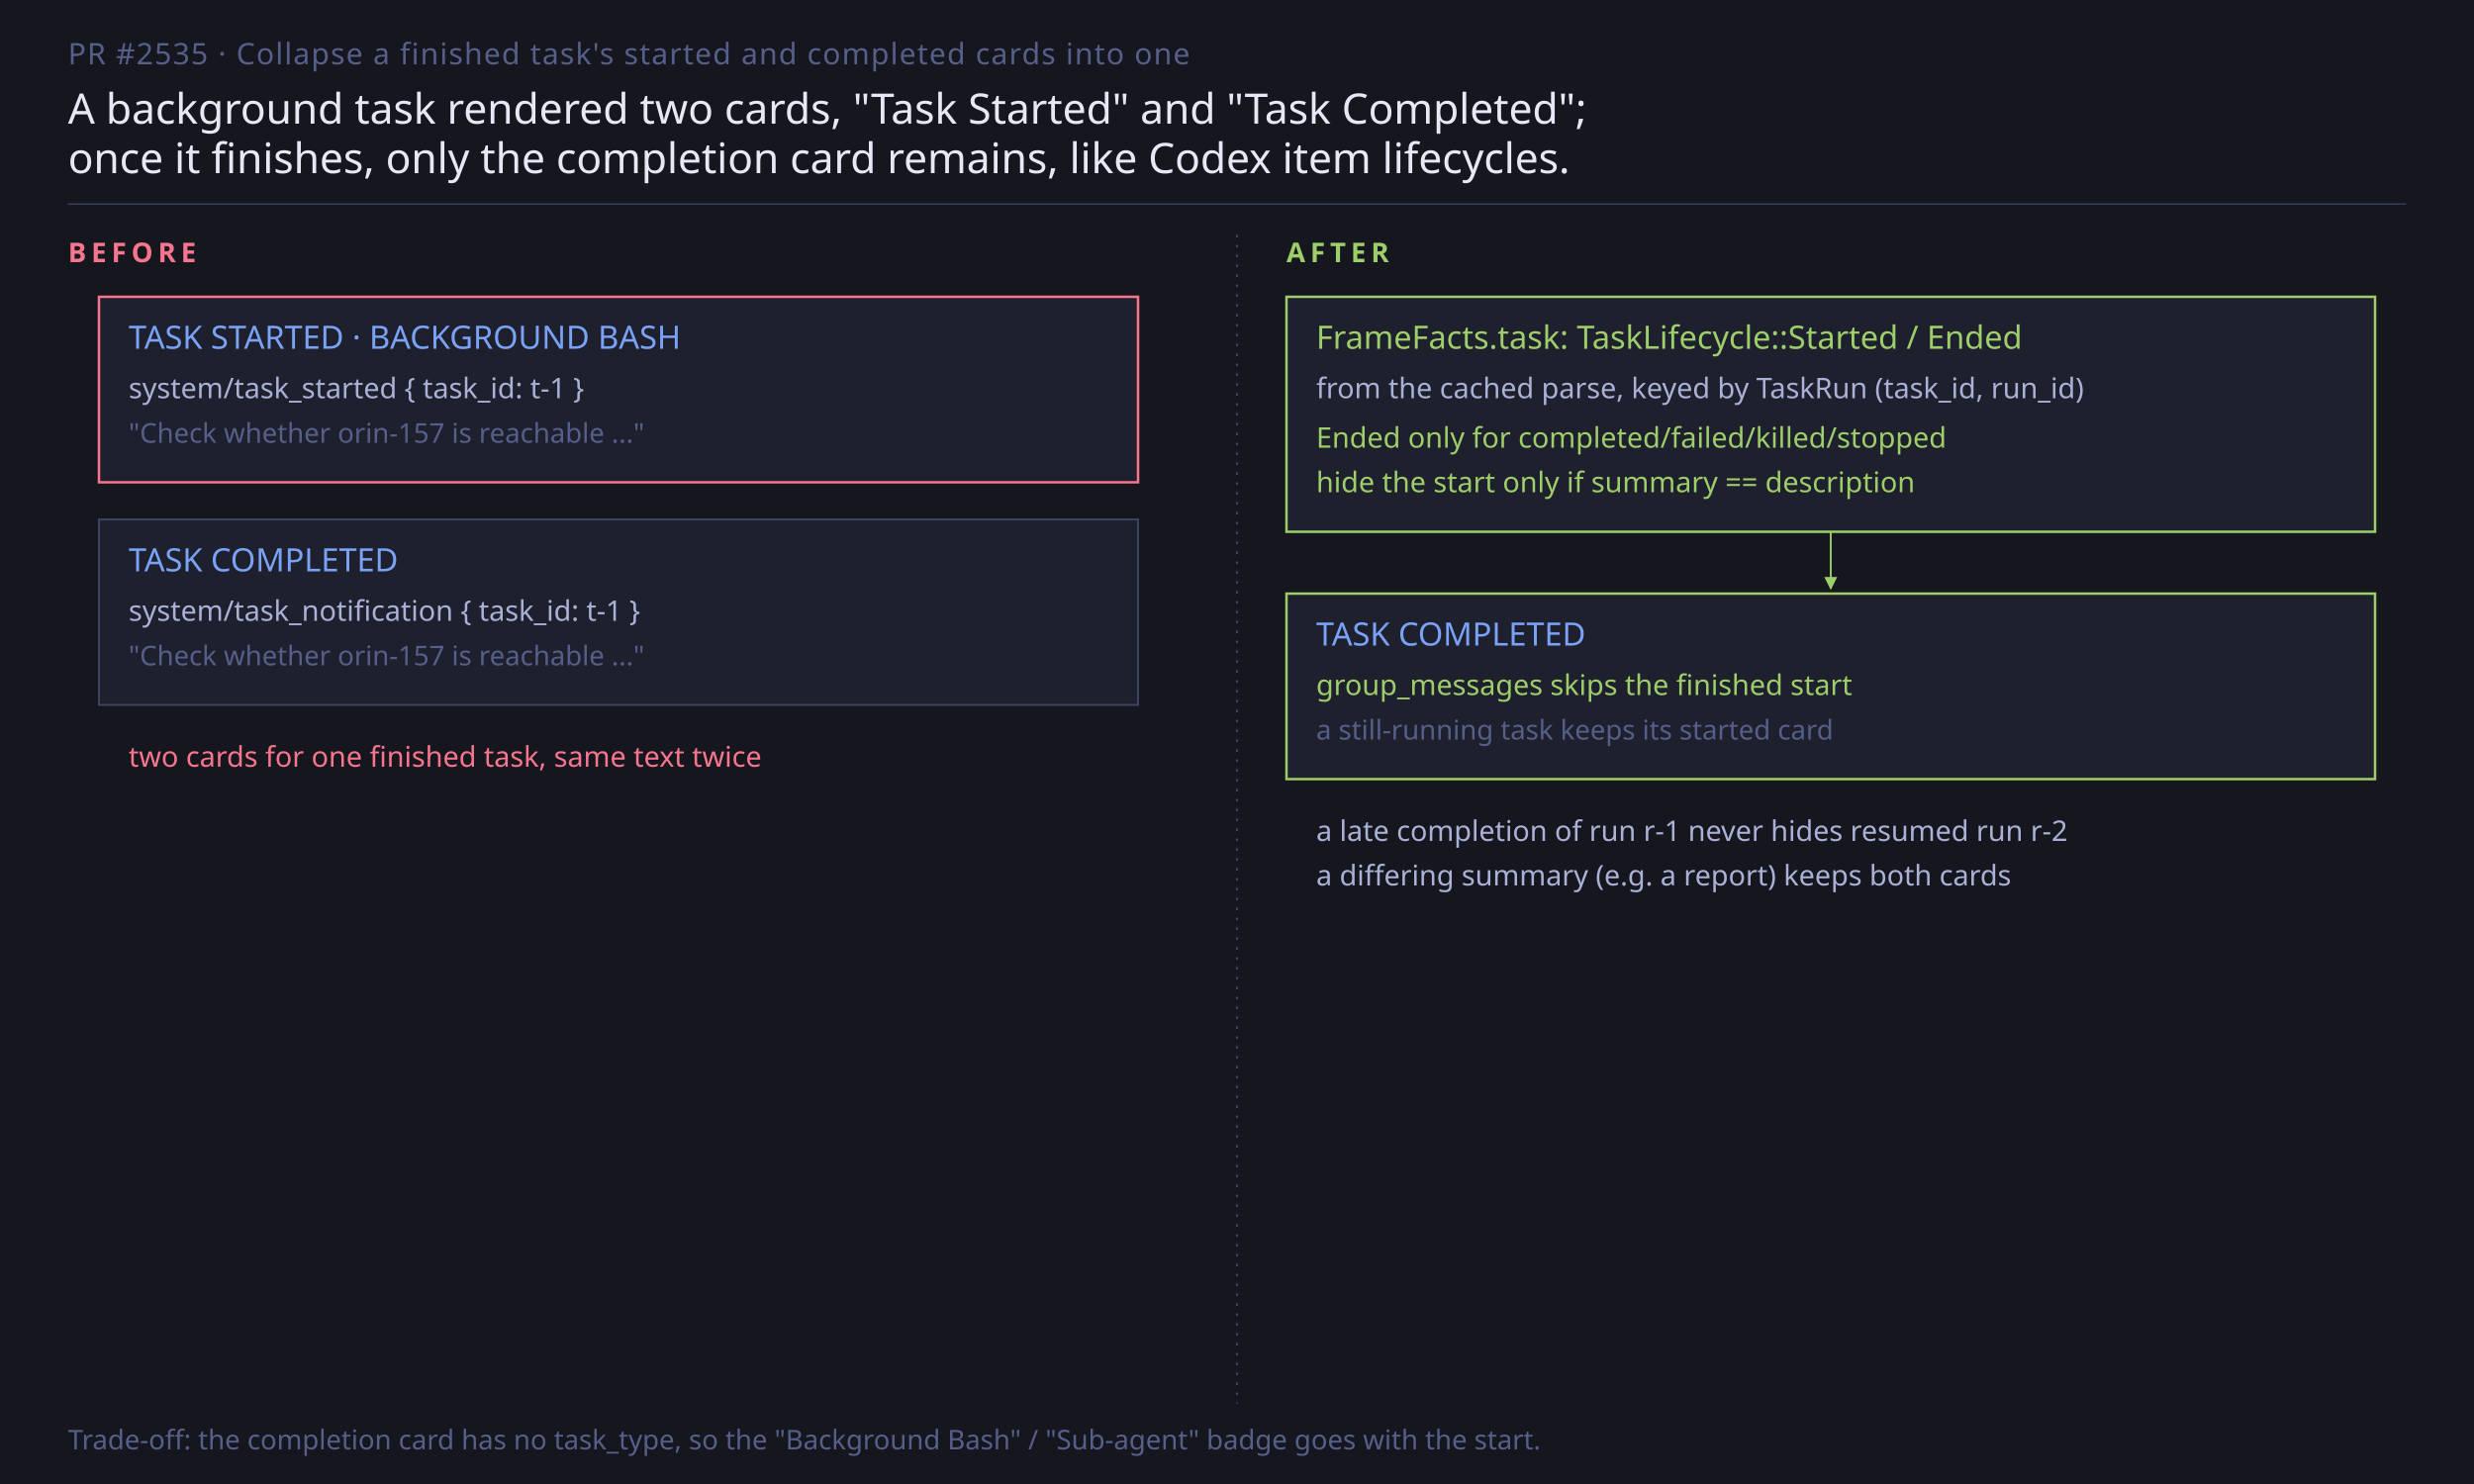
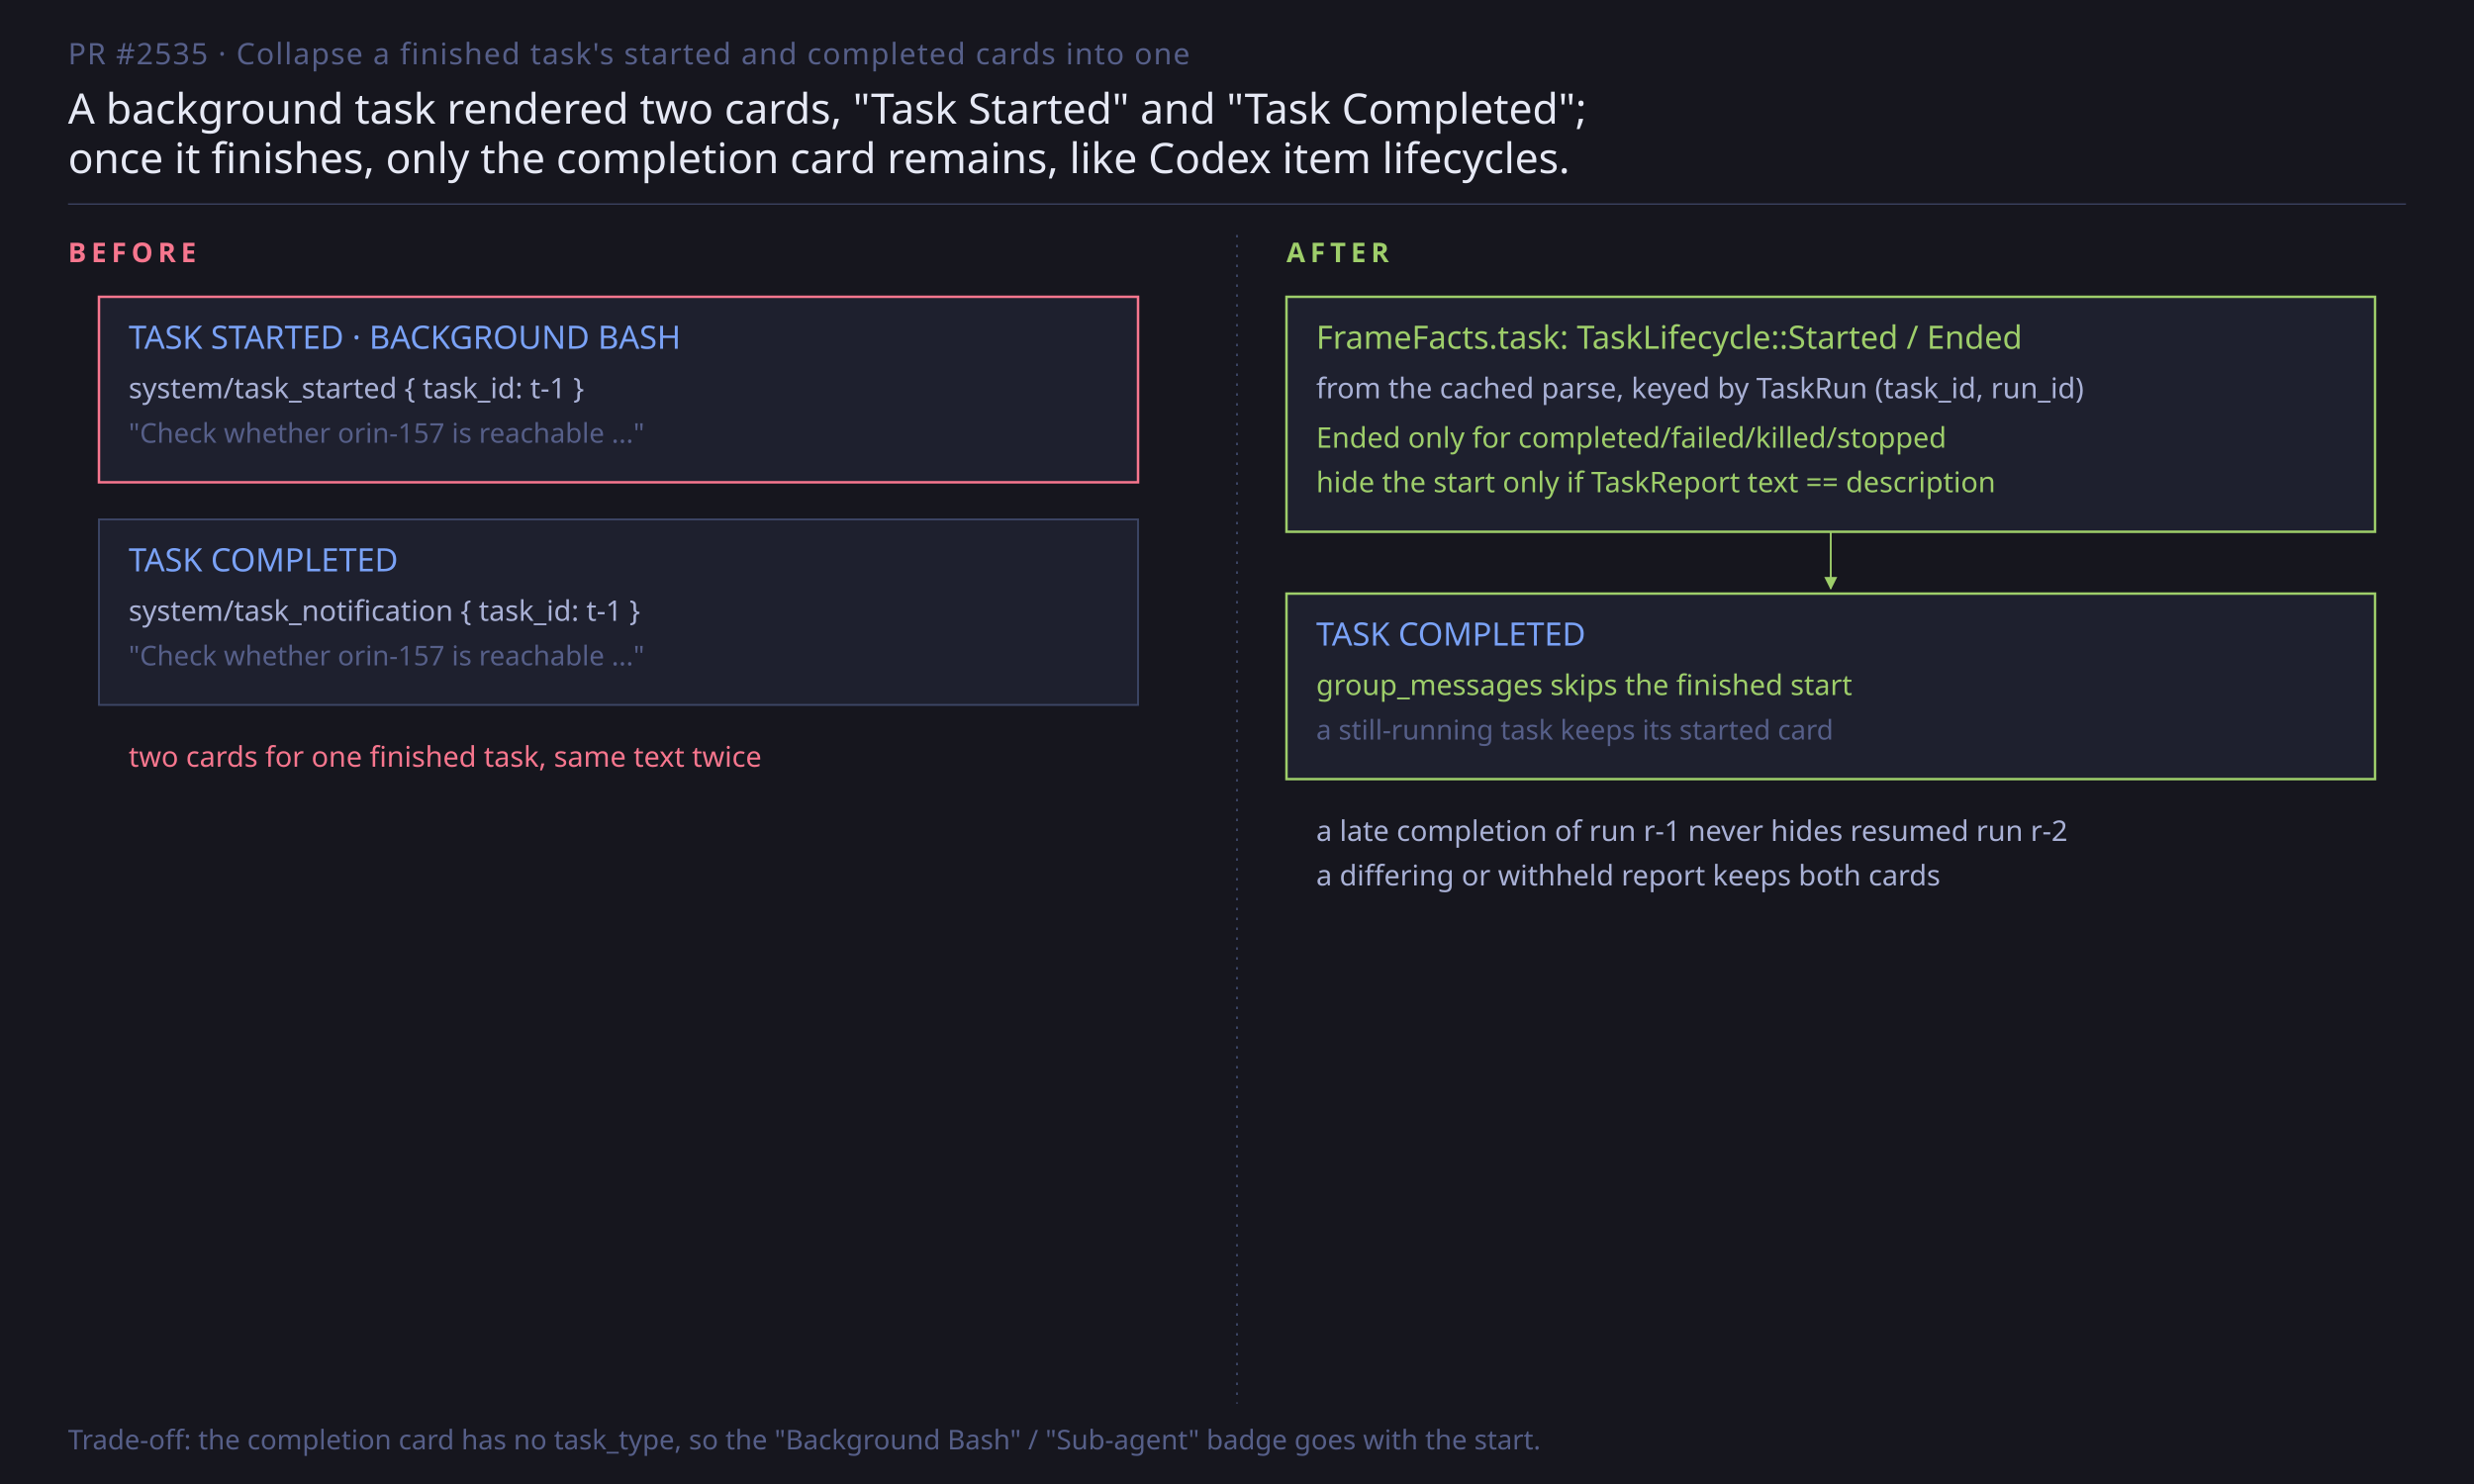
<svg xmlns="http://www.w3.org/2000/svg" viewBox="0 0 2000 1200" font-family="'Segoe UI', 'Noto Sans', 'DejaVu Sans', ui-sans-serif, system-ui, sans-serif">
  <rect x="0" y="0" width="2000" height="1200" fill="#16161e" />
  <defs>
    <marker id="arr-green" viewBox="0 0 10 10" refX="9" refY="5" markerWidth="7" markerHeight="7" orient="auto-start-reverse">
      <path d="M0,0 L10,5 L0,10 z" fill="#9ece6a" />
    </marker>
  </defs>
  <text x="55" y="52" font-size="24" letter-spacing="1" fill="#565f89">PR #2535 · Collapse a finished task's started and completed cards into one</text>
  <text x="55" y="100" font-size="34" fill="#e6e9f5">A background task rendered two cards, "Task Started" and "Task Completed";</text>
  <text x="55" y="140" font-size="34" fill="#e6e9f5">once it finishes, only the completion card remains, like Codex item lifecycles.</text>
  <line x1="55" y1="165" x2="1945" y2="165" stroke="#3d4666" stroke-width="1" />
  <text x="55" y="212" font-size="22" font-weight="700" letter-spacing="4" fill="#f7768e">BEFORE</text>
  <text x="1040" y="212" font-size="22" font-weight="700" letter-spacing="4" fill="#9ece6a">AFTER</text>
  <line x1="1000" y1="190" x2="1000" y2="1135" stroke="#3d4666" stroke-width="1.5" stroke-dasharray="2 6" />
  <g>
    <rect x="80" y="240" width="840" height="150" fill="#1e202e" stroke="#f7768e" stroke-width="2" />
    <text x="104" y="282" font-size="26" fill="#7aa2f7">TASK STARTED  ·  BACKGROUND BASH</text>
    <text x="104" y="322" font-size="23" fill="#a9b1d6">system/task_started { task_id: t-1 }</text>
    <text x="104" y="358" font-size="22" fill="#565f89">"Check whether orin-157 is reachable ..."</text>
  </g>
  <g>
    <rect x="80" y="420" width="840" height="150" fill="#1e202e" stroke="#3d4666" stroke-width="1.5" />
    <text x="104" y="462" font-size="26" fill="#7aa2f7">TASK COMPLETED</text>
    <text x="104" y="502" font-size="23" fill="#a9b1d6">system/task_notification { task_id: t-1 }</text>
    <text x="104" y="538" font-size="22" fill="#565f89">"Check whether orin-157 is reachable ..."</text>
  </g>
  <text x="104" y="620" font-size="23" fill="#f7768e">two cards for one finished task, same text twice</text>
  <g>
    <rect x="1040" y="240" width="880" height="190" fill="#1e202e" stroke="#9ece6a" stroke-width="2" />
    <text x="1064" y="282" font-size="26" fill="#9ece6a">FrameFacts.task: TaskLifecycle::Started / Ended</text>
    <text x="1064" y="322" font-size="23" fill="#a9b1d6">from the cached parse, keyed by TaskRun (task_id, run_id)</text>
    <text x="1064" y="362" font-size="23" fill="#9ece6a">Ended only for completed/failed/killed/stopped</text>
-     <text x="1064" y="398" font-size="23" fill="#9ece6a">hide the start only if summary == description</text>
+     <text x="1064" y="398" font-size="23" fill="#9ece6a">hide the start only if TaskReport text == description</text>
  </g>
  <line x1="1480" y1="430" x2="1480" y2="476" stroke="#9ece6a" stroke-width="1.5" marker-end="url(#arr-green)" />
  <g>
    <rect x="1040" y="480" width="880" height="150" fill="#1e202e" stroke="#9ece6a" stroke-width="2" />
    <text x="1064" y="522" font-size="26" fill="#7aa2f7">TASK COMPLETED</text>
    <text x="1064" y="562" font-size="23" fill="#9ece6a">group_messages skips the finished start</text>
    <text x="1064" y="598" font-size="22" fill="#565f89">a still-running task keeps its started card</text>
  </g>
  <text x="1064" y="680" font-size="23" fill="#a9b1d6">a late completion of run r-1 never hides resumed run r-2</text>
-   <text x="1064" y="716" font-size="23" fill="#a9b1d6">a differing summary (e.g. a report) keeps both cards</text>
+   <text x="1064" y="716" font-size="23" fill="#a9b1d6">a differing or withheld report keeps both cards</text>
  <text x="55" y="1172" font-size="22" fill="#565f89">Trade-off: the completion card has no task_type, so the "Background Bash" / "Sub-agent" badge goes with the start.</text>
</svg>
